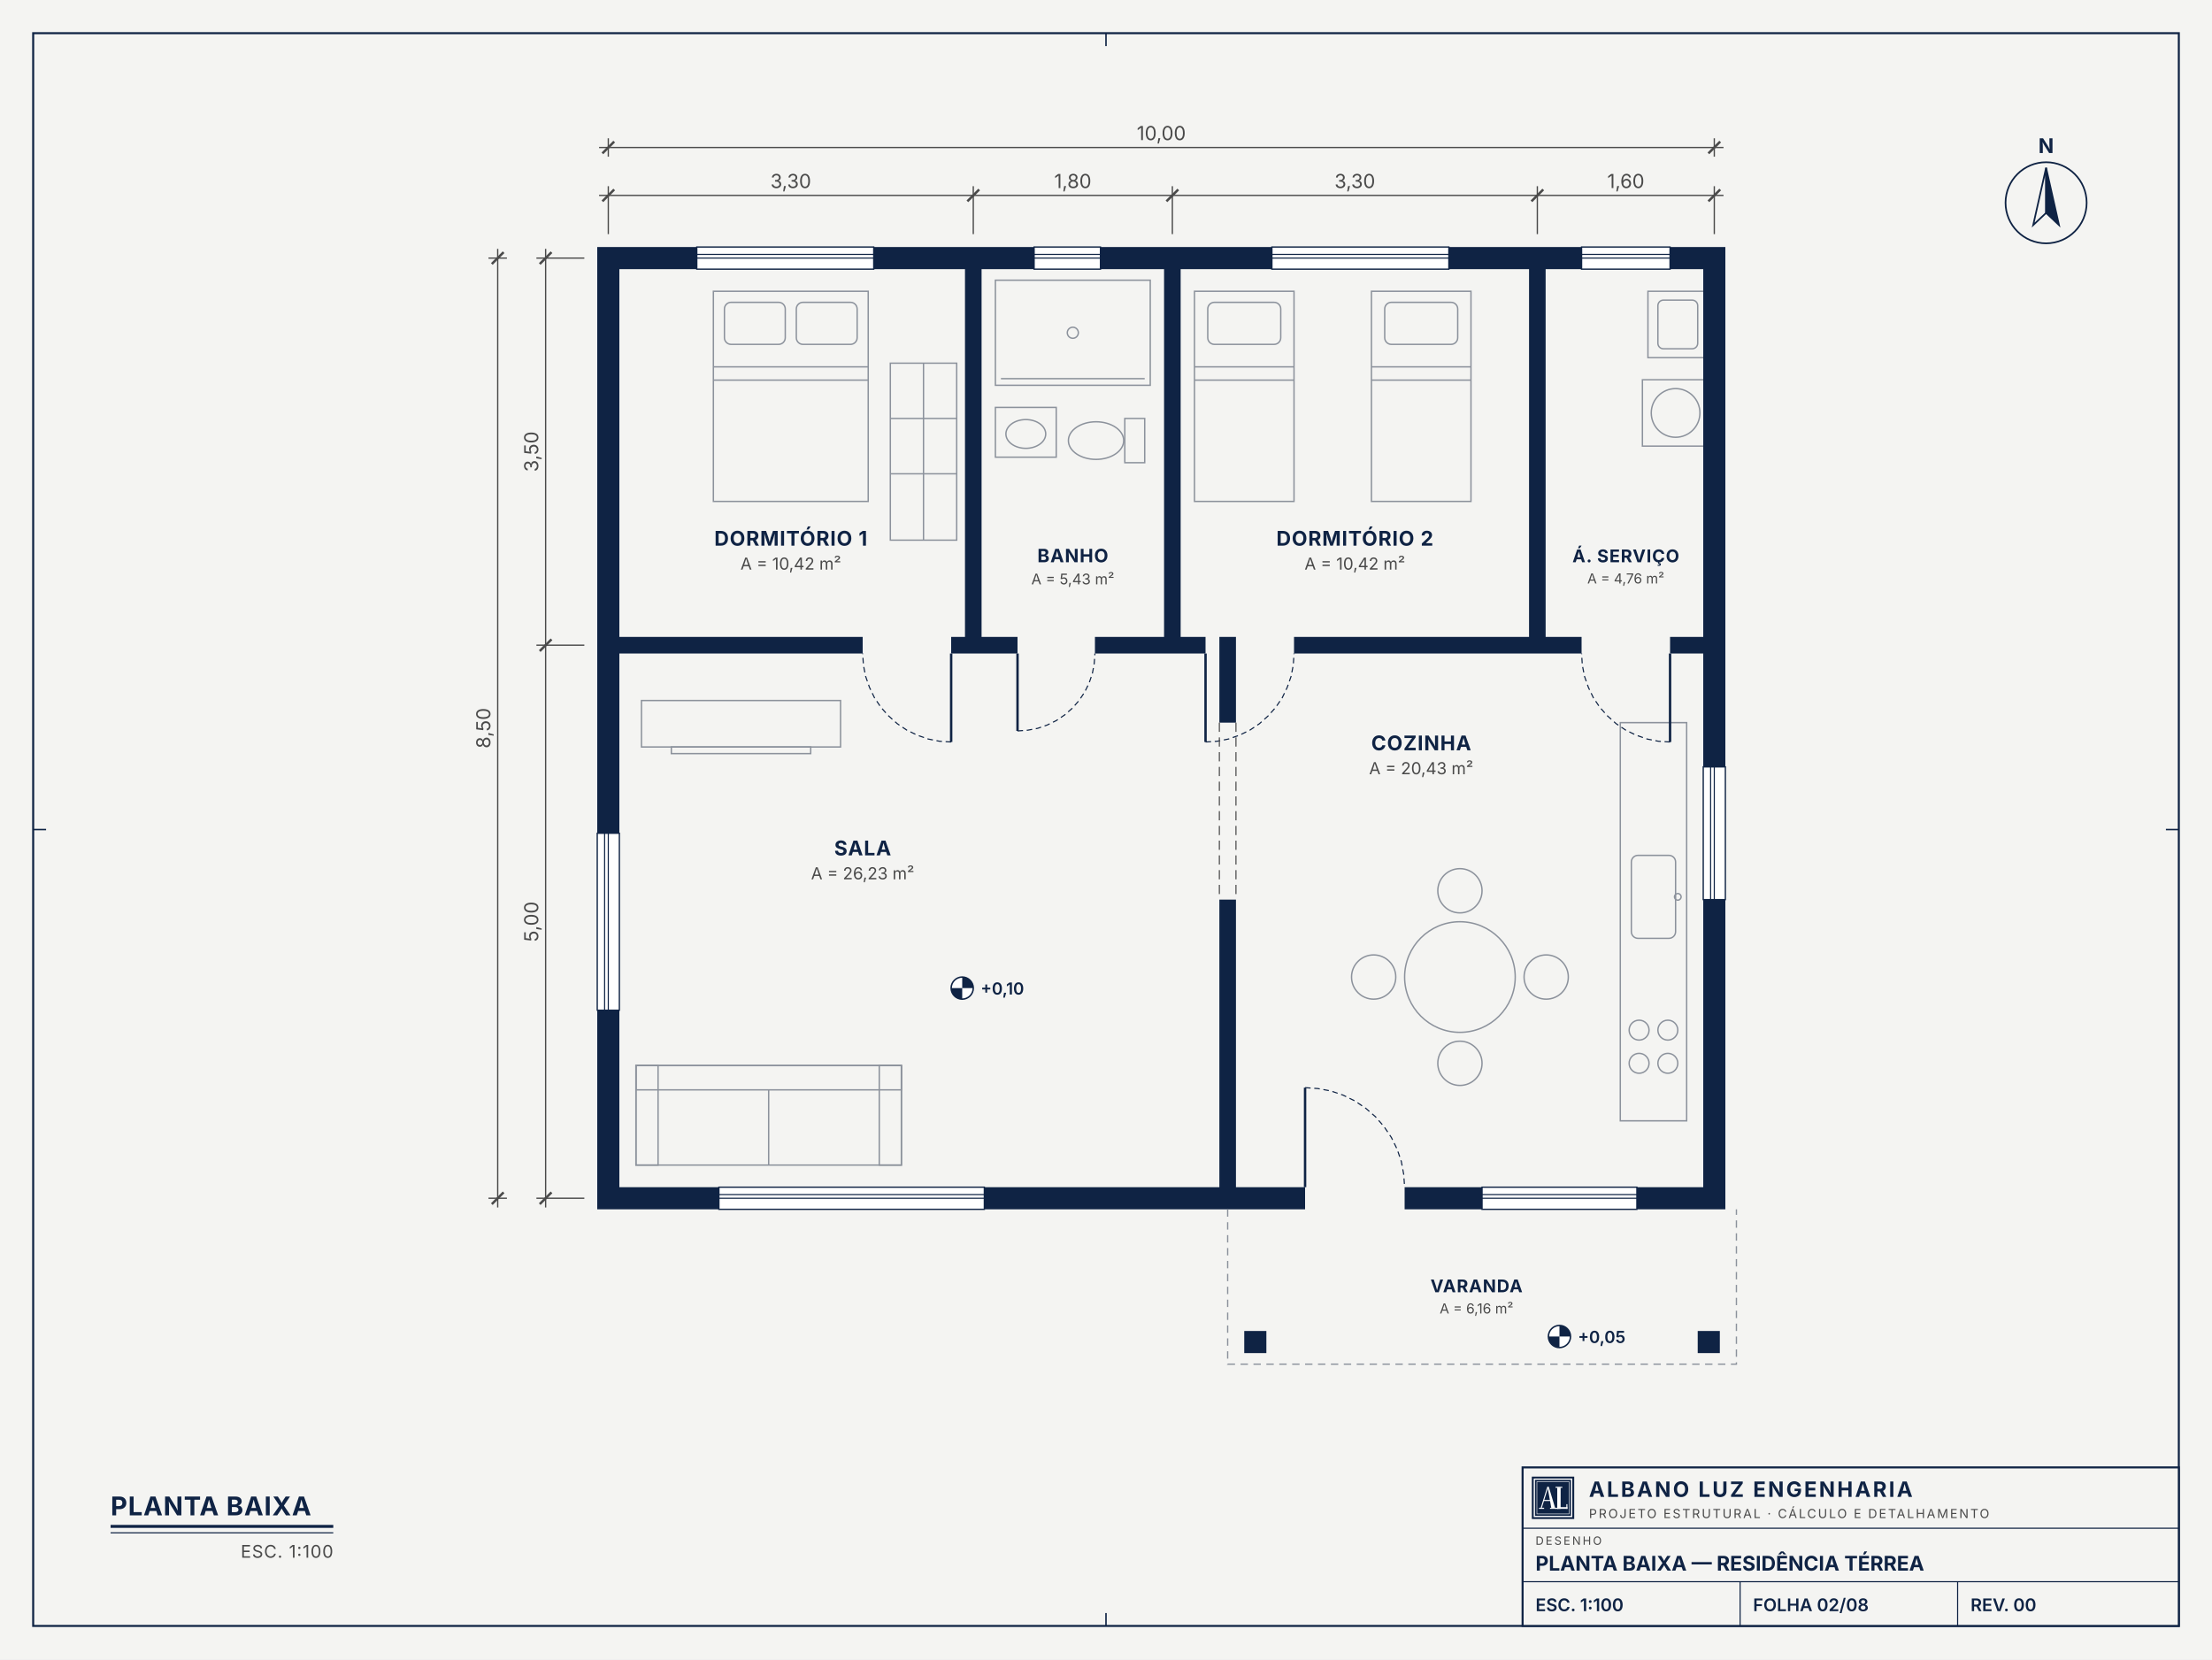
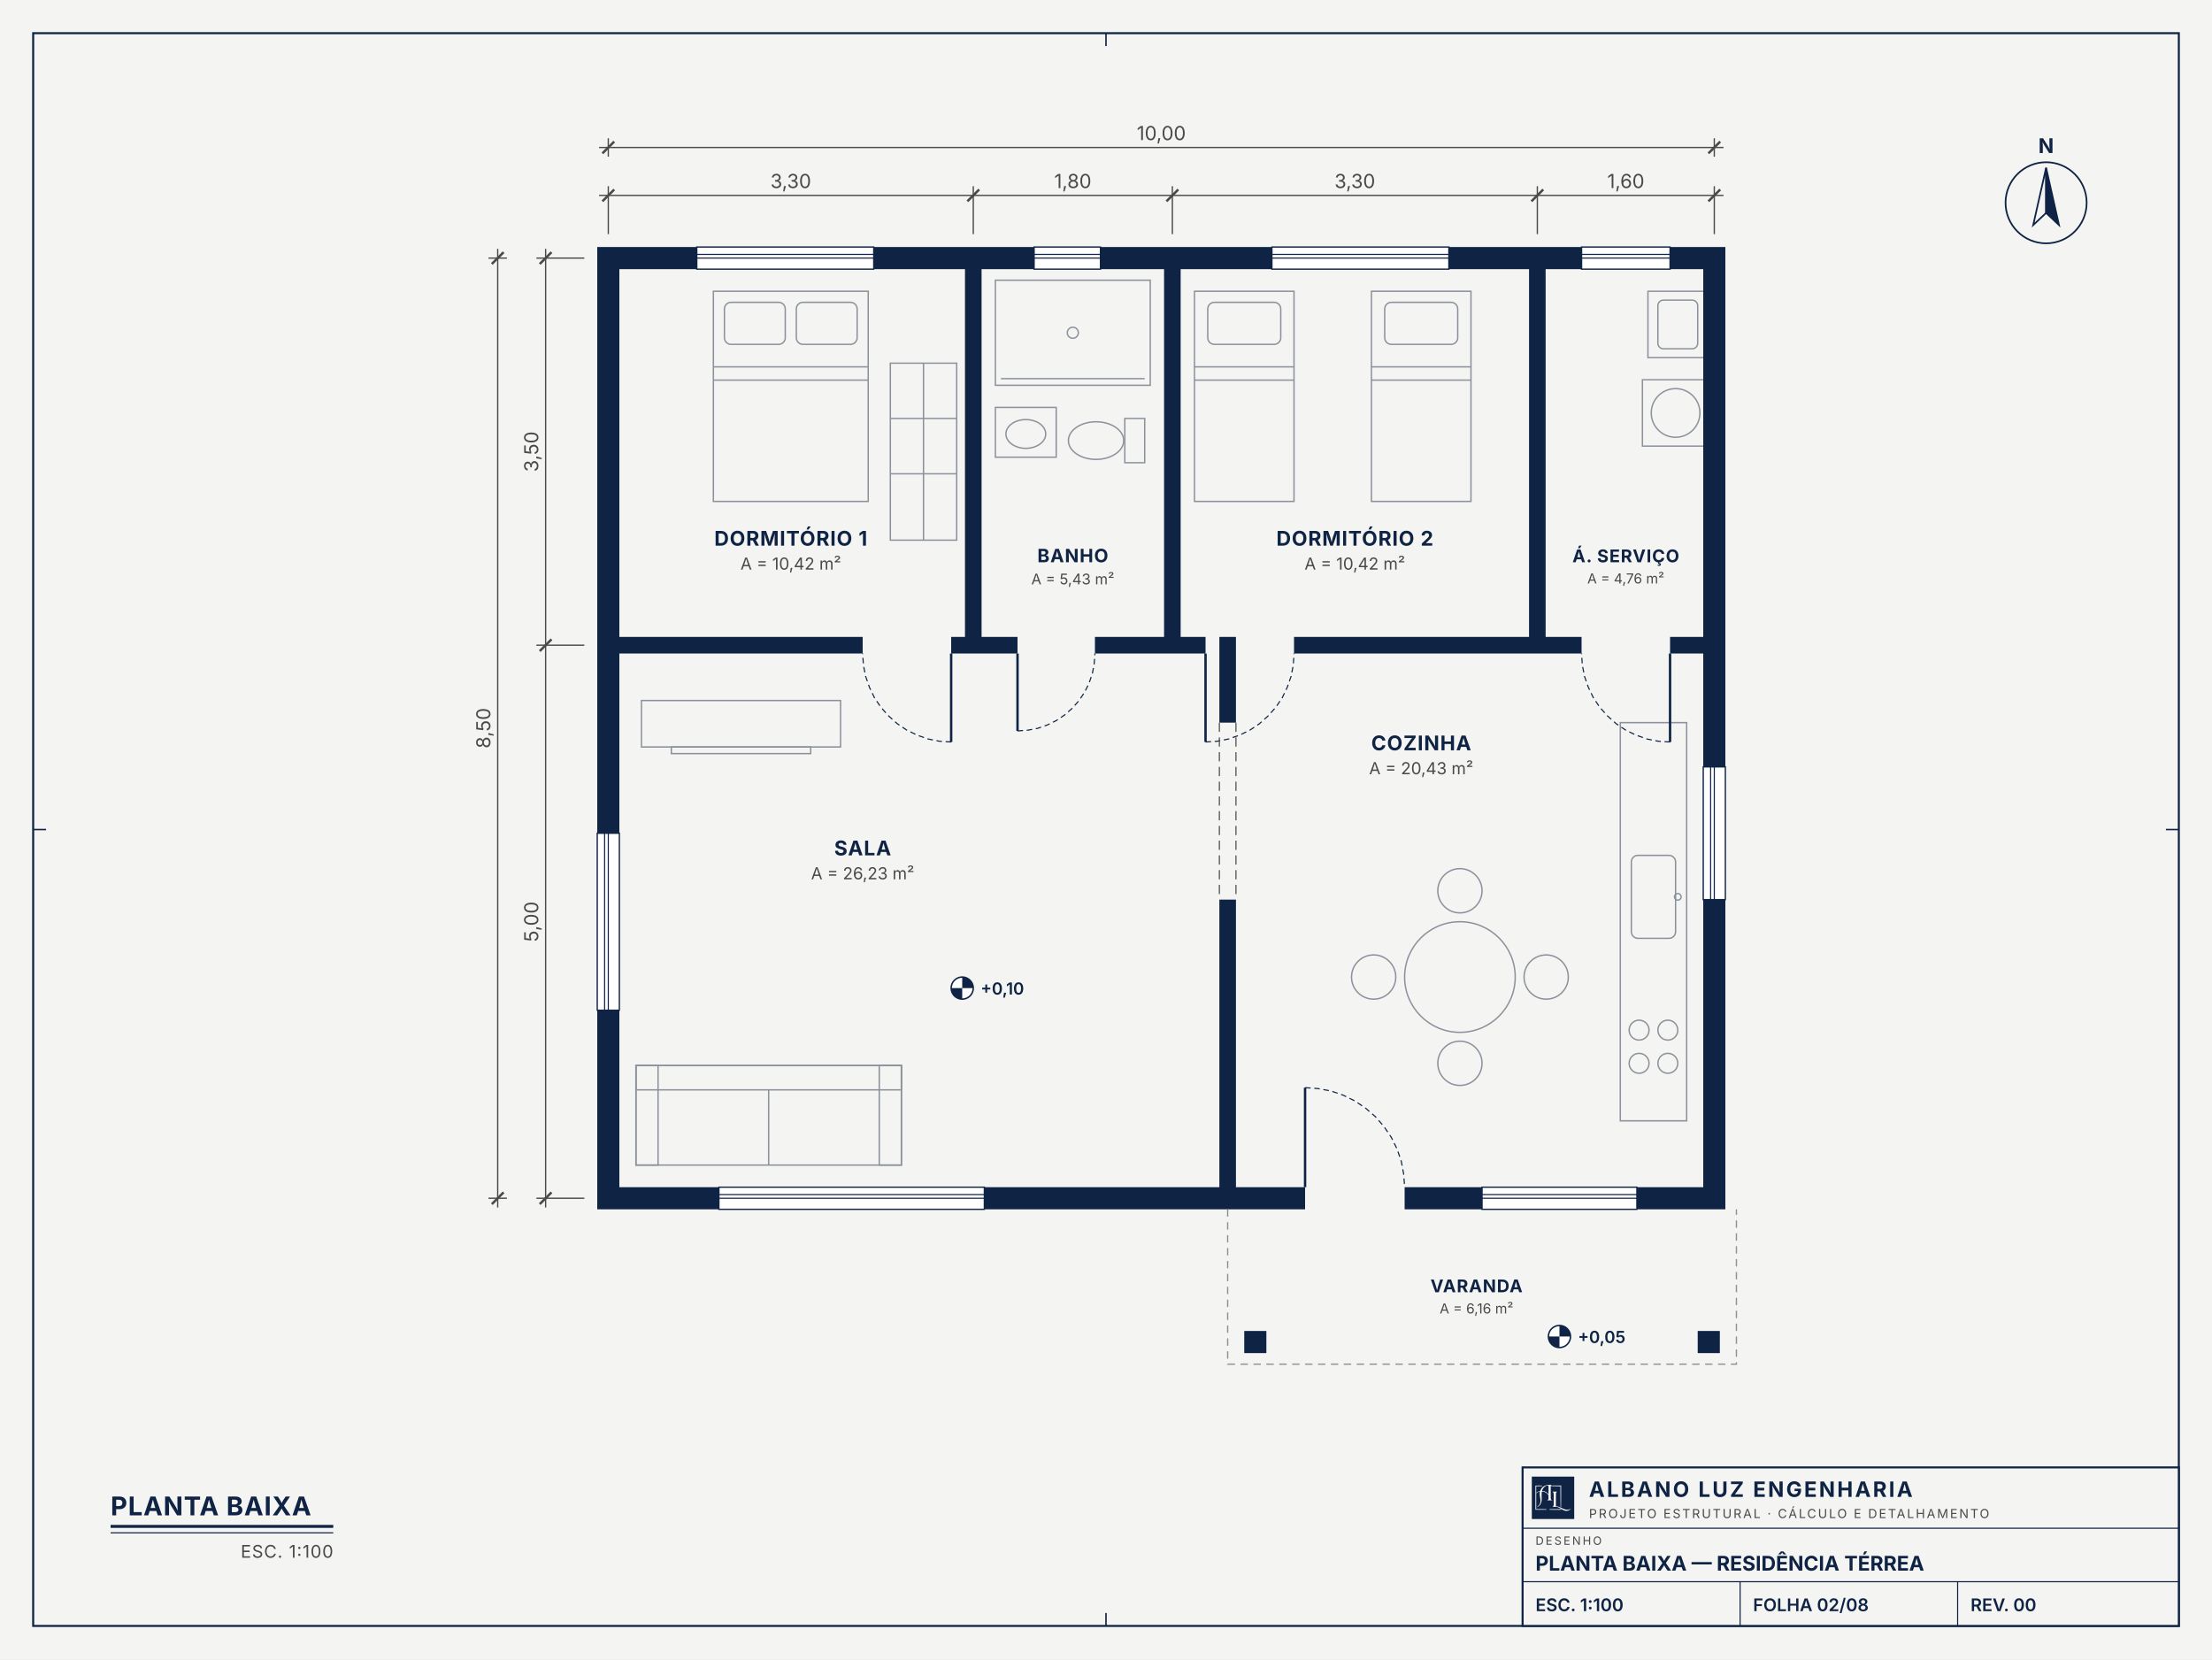
<svg xmlns="http://www.w3.org/2000/svg" width="1200" height="900" viewBox="0 0 1200 900" font-family="Inter, Arial, Helvetica, sans-serif">
  <style>text{stroke:none}.pw{fill:#0F2344}.pwl{fill:#B9BEC8}.jn{fill:#fff;stroke:#0F2344;stroke-width:.7}.jl{fill:none;stroke:#0F2344;stroke-width:.6}.pf{fill:none;stroke:#0F2344;stroke-width:1.3}.ar{fill:none;stroke:#0F2344;stroke-width:.6;stroke-dasharray:3 2}.vg{fill:none;stroke:#4A4A4A;stroke-width:.6;stroke-dasharray:5 3}.mb{fill:none;stroke:#8C929C;stroke-width:.75}.mbf{fill:#E9E9E6;stroke:#8C929C;stroke-width:.75}.pz{fill:none;stroke:#4A4A4A;stroke-width:.35;stroke-opacity:.35}.pn{fill:none;stroke:#8C929C;stroke-width:.7;stroke-dasharray:4 3}</style>
  <rect width="1200" height="900" fill="#F4F4F2" />
  <g class="mb">
    <g transform="translate(387 158)">
      <rect x="0" y="0" width="84" height="114" />
      <rect x="6" y="6" width="33" height="22.8" rx="3.6" />
      <rect x="45" y="6" width="33" height="22.8" rx="3.6" />
      <path d="M0 41L84 41" />
      <path d="M0 48.2L84 48.2" />
    </g>
    <g transform="translate(519 197) rotate(90)">
      <rect x="0" y="0" width="96" height="36" />
      <path d="M0 18L96 18" />
      <path d="M30 0L30 36" />
      <path d="M60 0L60 36" />
    </g>
    <g transform="translate(744 158)">
      <rect x="0" y="0" width="54" height="114" />
      <rect x="7.2" y="6" width="39.6" height="22.8" rx="3.6" />
      <path d="M0 41L54 41" />
      <path d="M0 48.2L54 48.2" />
    </g>
    <g transform="translate(648 158)">
      <rect x="0" y="0" width="54" height="114" />
      <rect x="7.2" y="6" width="39.6" height="22.8" rx="3.6" />
      <path d="M0 41L54 41" />
      <path d="M0 48.2L54 48.2" />
    </g>
    <g transform="translate(540 152)">
      <rect x="0" y="0" width="84" height="57" />
      <circle cx="42" cy="28.5" r="3" />
      <path d="M3 53.4L81 53.4" />
    </g>
    <g transform="translate(540 221)">
      <rect x="0" y="0" width="33" height="27" />
      <ellipse cx="16.5" cy="14.4" rx="10.8" ry="7.8" />
    </g>
    <g transform="translate(621 227) rotate(90)">
      <rect x="0" y="0" width="24" height="10.8" />
      <ellipse cx="12" cy="26.4" rx="10.2" ry="15" />
    </g>
    <g transform="translate(927 158) rotate(90)">
      <rect x="0" y="0" width="36" height="33" />
      <rect x="4.8" y="6" width="26.4" height="21.6" rx="3" />
      <rect x="48" y="0" width="36" height="36" />
      <circle cx="66" cy="18" r="13.2" />
    </g>
    <g transform="translate(345 578)">
      <rect x="0" y="0" width="144" height="54" />
      <rect x="0" y="0" width="144" height="13.2" />
      <rect x="0" y="0" width="12" height="54" />
      <rect x="132" y="0" width="12" height="54" />
      <path d="M72 13.2L72 54" />
    </g>
    <g transform="translate(348 380)">
      <rect x="0" y="0" width="108" height="25.2" />
      <rect x="16.2" y="25.2" width="75.6" height="3.6" />
    </g>
    <g transform="translate(915 392) rotate(90)">
      <rect x="0" y="0" width="216" height="36" />
      <rect x="72" y="6" width="45" height="24" rx="3.6" />
      <circle cx="94.5" cy="4.8" r="1.8" />
      <circle cx="166.8" cy="10.2" r="5.4" />
      <circle cx="184.8" cy="10.2" r="5.4" />
      <circle cx="166.8" cy="25.8" r="5.4" />
      <circle cx="184.8" cy="25.8" r="5.4" />
    </g>
    <g transform="translate(792 530)">
      <circle cx="0" cy="0" r="30" />
      <circle cx="46.8" cy="0" r="12" />
      <circle cx="0" cy="46.8" r="12" />
      <circle cx="-46.8" cy="0" r="12" />
      <circle cx="0" cy="-46.8" r="12" />
    </g>
  </g>
  <path d="M324 134H378V146H324ZM474 134H561V146H474ZM597 134H690V146H597ZM786 134H858V146H786ZM906 134H936V146H906ZM324 644H390V656H324ZM534 644H708V656H534ZM762 644H804V656H762ZM888 644H936V656H888ZM324 134H336V452H324ZM324 548H336V656H324ZM924 134H936V416H924ZM924 488H936V656H924ZM325.5 345.5H468V354.5H325.5ZM516 345.5H552V354.5H516ZM594 345.5H654V354.5H594ZM702 345.5H858V354.5H702ZM906 345.5H934.5V354.5H906ZM523.5 135.5H532.5V354.5H523.5ZM631.5 135.5H640.5V354.5H631.5ZM829.5 135.5H838.5V354.5H829.5ZM661.5 345.5H670.5V392H661.5ZM661.5 488H670.5V654.5H661.5Z" class="pw" />
  <path d="M378 134L474 134L474 146L378 146Z" class="jn" />
  <path d="M378 140L474 140M378 138L474 138" class="jl" />
  <path d="M561 134L597 134L597 146L561 146Z" class="jn" />
  <path d="M561 140L597 140M561 138L597 138" class="jl" />
  <path d="M690 134L786 134L786 146L690 146Z" class="jn" />
  <path d="M690 140L786 140M690 138L786 138" class="jl" />
  <path d="M858 134L906 134L906 146L858 146Z" class="jn" />
  <path d="M858 140L906 140M858 138L906 138" class="jl" />
  <path d="M390 644L534 644L534 656L390 656Z" class="jn" />
  <path d="M390 650L534 650M390 648L534 648" class="jl" />
  <path d="M708 644L708 590" class="pf" />
  <path d="M708 590L715 590.5L722 591.8L728.7 594.1L735 597.2L740.9 601.2L746.2 605.8L750.8 611.1L754.8 617L757.9 623.3L760.2 630L761.5 637L762 644" class="ar" />
  <path d="M804 644L888 644L888 656L804 656Z" class="jn" />
  <path d="M804 650L888 650M804 648L888 648" class="jl" />
  <path d="M324 452L324 548L336 548L336 452Z" class="jn" />
  <path d="M330 452L330 548M328 452L328 548" class="jl" />
  <path d="M924 416L924 488L936 488L936 416Z" class="jn" />
  <path d="M930 416L930 488M928 416L928 488" class="jl" />
  <path d="M516 354.5L516 402.5" class="pf" />
  <path d="M516 402.5L509.7 402.1L503.6 400.9L497.6 398.8L492 396.1L486.8 392.6L482.1 388.4L477.9 383.7L474.4 378.5L471.7 372.9L469.6 366.9L468.4 360.8L468 354.5" class="ar" />
  <path d="M552 354.5L552 396.5" class="pf" />
  <path d="M552 396.5L557.5 396.1L562.9 395.1L568.1 393.3L573 390.9L577.6 387.8L581.7 384.2L585.3 380.1L588.4 375.5L590.8 370.6L592.6 365.4L593.6 360L594 354.5" class="ar" />
  <path d="M654 354.5L654 402.5" class="pf" />
  <path d="M654 402.5L660.3 402.1L666.4 400.9L672.4 398.8L678 396.1L683.2 392.6L687.9 388.4L692.1 383.7L695.6 378.5L698.3 372.9L700.4 366.9L701.6 360.8L702 354.5" class="ar" />
  <path d="M906 354.5L906 402.5" class="pf" />
  <path d="M906 402.5L899.7 402.1L893.6 400.9L887.6 398.8L882 396.1L876.8 392.6L872.1 388.4L867.9 383.7L864.4 378.5L861.7 372.9L859.6 366.9L858.4 360.8L858 354.5" class="ar" />
  <path d="M661.5 392L661.5 488M670.5 392L670.5 488" class="vg" />
  <path d="M666 656L666 740L942 740L942 656" class="pn" />
  <rect x="675" y="722" width="12" height="12" fill="#0F2344" />
  <rect x="921" y="722" width="12" height="12" fill="#0F2344" />
  <text x="429" y="296" font-size="11" font-weight="700" text-anchor="middle" fill="#0F2344" letter-spacing="0.4">DORMITÓRIO 1</text>
  <text x="429" y="309" font-size="9" text-anchor="middle" fill="#4A4A4A">A = 10,42 m²</text>
  <text x="582" y="305" font-size="10" font-weight="700" text-anchor="middle" fill="#0F2344" letter-spacing="0.4">BANHO</text>
  <text x="582" y="317" font-size="8" text-anchor="middle" fill="#4A4A4A">A = 5,43 m²</text>
  <text x="735" y="296" font-size="11" font-weight="700" text-anchor="middle" fill="#0F2344" letter-spacing="0.4">DORMITÓRIO 2</text>
  <text x="735" y="309" font-size="9" text-anchor="middle" fill="#4A4A4A">A = 10,42 m²</text>
  <text x="882" y="305" font-size="9.5" font-weight="700" text-anchor="middle" fill="#0F2344" letter-spacing="0.4">Á. SERVIÇO</text>
  <text x="882" y="316.5" font-size="7.5" text-anchor="middle" fill="#4A4A4A">A = 4,76 m²</text>
  <text x="468" y="464" font-size="11" font-weight="700" text-anchor="middle" fill="#0F2344" letter-spacing="0.4">SALA</text>
  <text x="468" y="477" font-size="9" text-anchor="middle" fill="#4A4A4A">A = 26,23 m²</text>
  <text x="771" y="407" font-size="11" font-weight="700" text-anchor="middle" fill="#0F2344" letter-spacing="0.4">COZINHA</text>
  <text x="771" y="420" font-size="9" text-anchor="middle" fill="#4A4A4A">A = 20,43 m²</text>
  <text x="801" y="701" font-size="9.5" font-weight="700" text-anchor="middle" fill="#0F2344" letter-spacing="0.4">VARANDA</text>
  <text x="801" y="712.5" font-size="7.5" text-anchor="middle" fill="#4A4A4A">A = 6,16 m²</text>
  <g stroke="#4A4A4A" stroke-width="0.7">
    <line x1="325" y1="106" x2="935" y2="106" />
    <line x1="326.8" y1="109.2" x2="333.2" y2="102.8" stroke-width="1.3" />
    <line x1="330" y1="127" x2="330" y2="101" />
    <line x1="524.8" y1="109.2" x2="531.2" y2="102.8" stroke-width="1.3" />
    <line x1="528" y1="127" x2="528" y2="101" />
    <line x1="632.8" y1="109.2" x2="639.2" y2="102.8" stroke-width="1.3" />
    <line x1="636" y1="127" x2="636" y2="101" />
    <line x1="830.8" y1="109.2" x2="837.2" y2="102.8" stroke-width="1.3" />
    <line x1="834" y1="127" x2="834" y2="101" />
    <line x1="926.8" y1="109.2" x2="933.2" y2="102.8" stroke-width="1.3" />
    <line x1="930" y1="127" x2="930" y2="101" />
  </g>
  <text x="429" y="102" font-size="10.5" text-anchor="middle" fill="#4A4A4A" style="stroke:#F4F4F2;stroke-width:3px;paint-order:stroke;stroke-linejoin:round">3,30</text>
  <text x="582" y="102" font-size="10.5" text-anchor="middle" fill="#4A4A4A" style="stroke:#F4F4F2;stroke-width:3px;paint-order:stroke;stroke-linejoin:round">1,80</text>
  <text x="735" y="102" font-size="10.5" text-anchor="middle" fill="#4A4A4A" style="stroke:#F4F4F2;stroke-width:3px;paint-order:stroke;stroke-linejoin:round">3,30</text>
  <text x="882" y="102" font-size="10.5" text-anchor="middle" fill="#4A4A4A" style="stroke:#F4F4F2;stroke-width:3px;paint-order:stroke;stroke-linejoin:round">1,60</text>
  <g stroke="#4A4A4A" stroke-width="0.7">
    <line x1="325" y1="80" x2="935" y2="80" />
    <line x1="326.8" y1="83.2" x2="333.2" y2="76.8" stroke-width="1.3" />
    <line x1="330" y1="75" x2="330" y2="85" />
    <line x1="926.8" y1="83.2" x2="933.2" y2="76.8" stroke-width="1.3" />
    <line x1="930" y1="75" x2="930" y2="85" />
  </g>
  <text x="630" y="76" font-size="10.5" text-anchor="middle" fill="#4A4A4A" style="stroke:#F4F4F2;stroke-width:3px;paint-order:stroke;stroke-linejoin:round">10,00</text>
  <g stroke="#4A4A4A" stroke-width="0.7">
    <line x1="296" y1="135" x2="296" y2="655" />
    <line x1="292.8" y1="143.2" x2="299.2" y2="136.8" stroke-width="1.3" />
    <line x1="317" y1="140" x2="291" y2="140" />
    <line x1="292.8" y1="353.2" x2="299.2" y2="346.8" stroke-width="1.3" />
    <line x1="317" y1="350" x2="291" y2="350" />
    <line x1="292.8" y1="653.2" x2="299.2" y2="646.8" stroke-width="1.3" />
    <line x1="317" y1="650" x2="291" y2="650" />
  </g>
  <text x="292" y="245" font-size="10.5" text-anchor="middle" fill="#4A4A4A" style="stroke:#F4F4F2;stroke-width:3px;paint-order:stroke;stroke-linejoin:round" transform="rotate(-90 292 245)">3,50</text>
  <text x="292" y="500" font-size="10.5" text-anchor="middle" fill="#4A4A4A" style="stroke:#F4F4F2;stroke-width:3px;paint-order:stroke;stroke-linejoin:round" transform="rotate(-90 292 500)">5,00</text>
  <g stroke="#4A4A4A" stroke-width="0.7">
    <line x1="270" y1="135" x2="270" y2="655" />
    <line x1="266.8" y1="143.2" x2="273.2" y2="136.8" stroke-width="1.3" />
    <line x1="265" y1="140" x2="275" y2="140" />
    <line x1="266.8" y1="653.2" x2="273.2" y2="646.8" stroke-width="1.3" />
    <line x1="265" y1="650" x2="275" y2="650" />
  </g>
  <text x="266" y="395" font-size="10.5" text-anchor="middle" fill="#4A4A4A" style="stroke:#F4F4F2;stroke-width:3px;paint-order:stroke;stroke-linejoin:round" transform="rotate(-90 266 395)">8,50</text>
  <circle cx="522" cy="536" r="6" fill="#fff" stroke="#0F2344" stroke-width="0.8" />
  <path d="M522 536L528 536A6 6 0 0 0 522 530ZM522 536L516 536A6 6 0 0 0 522 542Z" fill="#0F2344" />
  <text x="532" y="539.5" font-size="9" font-weight="600" fill="#0F2344">+0,10</text>
  <circle cx="846" cy="725" r="6" fill="#fff" stroke="#0F2344" stroke-width="0.8" />
  <path d="M846 725L852 725A6 6 0 0 0 846 719ZM846 725L840 725A6 6 0 0 0 846 731Z" fill="#0F2344" />
  <text x="856" y="728.5" font-size="9" font-weight="600" fill="#0F2344">+0,05</text>
  <g stroke="#0F2344" stroke-width="0.9" fill="none">
    <circle cx="1110" cy="110" r="22" />
    <polygon points="1110,91 1117,122.1 1110,115.5" fill="#0F2344" />
    <polygon points="1110,91 1103,122.1 1110,115.5" />
    <text x="1110" y="83" font-size="11" font-weight="700" text-anchor="middle" fill="#0F2344">N</text>
  </g>
  <text x="60" y="822" font-size="14" font-weight="700" fill="#0F2344" letter-spacing="0.4">PLANTA BAIXA</text>
  <line x1="60" y1="828" x2="180.8" y2="828" stroke="#0F2344" stroke-width="1.6" />
  <line x1="60" y1="831.5" x2="180.8" y2="831.5" stroke="#0F2344" stroke-width="0.6" />
  <text x="180.8" y="845" font-size="9.5" text-anchor="end" fill="#4A4A4A" letter-spacing="0.4">ESC. 1:100</text>
  <rect x="18" y="18" width="1164" height="864" fill="none" stroke="#0F2344" stroke-width="1.1" />
  <g stroke="#0F2344" stroke-width="0.8">
    <line x1="600" y1="18" x2="600" y2="25" />
    <line x1="600" y1="882" x2="600" y2="875" />
    <line x1="18" y1="450" x2="25" y2="450" />
    <line x1="1182" y1="450" x2="1175" y2="450" />
  </g>
  <rect x="826" y="796" width="356" height="86" fill="#F4F4F2" stroke="#0F2344" stroke-width="1.1" />
  <g stroke="#0F2344" stroke-width="0.6">
    <line x1="826" y1="829" x2="1182" y2="829" />
    <line x1="826" y1="858" x2="1182" y2="858" />
    <line x1="944" y1="858" x2="944" y2="882" />
    <line x1="1062" y1="858" x2="1062" y2="882" />
  </g>
-   <g transform="translate(831 801) scale(0.23)">
-     <rect width="100" height="100" fill="#0F2344" />
-     <g fill="none" stroke="#fff">
-       <rect x="6" y="6" width="88" height="88" stroke-width="3" />
-       <rect x="12" y="12" width="76" height="76" stroke-width="1.2" />
-     </g>
-     <g fill="#fff">
-       <polygon points="36.5,24 39,24 23.5,74 21,74" />
-       <polygon points="37,24 40,24 55,74 46,74" />
-       <rect x="28" y="55" width="16" height="2.5" />
-       <rect x="17" y="73.5" width="12" height="2.5" />
-       <rect x="43" y="73.5" width="15" height="2.5" />
-       <rect x="60" y="26" width="8" height="50" />
-       <rect x="56" y="24" width="16" height="2.5" />
-       <rect x="56" y="73.5" width="6" height="2.5" />
-       <rect x="60" y="72" width="24" height="4" />
-       <rect x="81.5" y="65" width="2.5" height="11" />
-     </g>
-   </g>
+   <rect x="831" y="801" width="23" height="23" fill="#0F2344" />
+   <path transform="translate(832.6 805.2) scale(0.04495) translate(-28 -41)" fill="#fff" fill-rule="evenodd" d="M 190 47.98 C 145.76 51.26, 112.35 74.81, 96.45 113.94 L 93.41 121.43 87.95 122.54 C 73.81 125.40, 62.13 130.88, 47.23 141.62 L 44.97 143.26 45.23 104.38 L 45.50 65.50 82.82 65.23 C 117.64 64.99, 120.12 64.85, 119.80 63.23 C 119.49 61.62, 116.58 61.48, 80.23 61.23 L 41 60.97 40.87 70.23 C 40.40 105.22, 40.17 337.04, 40.61 339.25 L 41.15 342 105.57 342 C 169.25 342, 170 341.97, 170 340.00 C 170 338.04, 169.16 338.01, 107.75 337.75 L 45.50 337.50 45.50 243.04 L 45.50 148.58 50.50 144.75 C 61.12 136.62, 87.99 125.65, 90.68 128.35 C 91.07 128.74, 90.82 131.63, 90.12 134.78 C 86.41 151.49, 87.56 177.16, 93.25 204.50 C 103.35 253.04, 92.59 289.70, 64.15 303.69 C 58.19 306.63, 56.80 308.65, 59.44 310.58 C 62.98 313.17, 77.68 304.37, 87.46 293.81 C 108.36 271.23, 114.97 238.52, 110.82 178.11 C 109.89 164.51, 109.89 157.75, 110.85 147.04 C 112.67 126.70, 112.32 127.42, 120.08 127.84 C 149.75 129.41, 179.22 146.57, 190.75 168.96 L 194 175.28 194 195.67 C 194 222.25, 192.83 225.31, 180.50 231.09 L 174.50 233.90 207.25 233.95 C 225.26 233.97, 240 233.81, 240 233.58 C 240 233.35, 237.84 232.44, 235.21 231.57 C 232.57 230.69, 228.74 228.35, 226.70 226.36 C 219.74 219.61, 219.86 221.25, 220.20 138.32 L 220.50 64.50 222.84 59.73 C 224.52 56.32, 226.49 54.20, 229.77 52.28 C 234.19 49.69, 234.26 49.58, 231.83 48.93 C 227.50 47.77, 200.98 47.17, 190 47.98 M 34.46 56.25 C 34.20 56.93, 34.10 122.75, 34.24 202.50 L 34.50 347.50 102.25 347.75 C 169.49 348.01, 170 347.99, 170 346.00 C 170 344.01, 169.40 344, 104.50 344 L 39 344 39 202.09 L 39 60.18 43.75 59.58 C 46.36 59.25, 64.12 59.08, 83.23 59.21 C 117.83 59.43, 121.43 59.12, 119.55 56.08 C 118.51 54.41, 35.10 54.57, 34.46 56.25 M 169.88 56.90 C 149.11 63.55, 130.08 82.77, 119.54 107.75 C 114.07 120.73, 113.85 120.18, 125 121.60 C 152.64 125.11, 172.20 135.23, 187.67 154.04 C 190.78 157.82, 193.70 160.68, 194.16 160.39 C 195.36 159.65, 195.21 70.41, 193.99 63.88 C 192.63 56.51, 190.57 54.98, 182.13 55.05 C 178.48 55.08, 172.97 55.91, 169.88 56.90 M 227.98 56.52 C 227.28 57.36, 226.95 58.29, 227.25 58.58 C 227.55 58.88, 247.98 59.14, 272.64 59.16 C 297.31 59.18, 323.23 59.45, 330.25 59.75 L 343 60.30 343 189.54 C 343 324.78, 342.86 320, 346.58 320 C 346.81 320, 347 260.37, 347 187.50 L 347 55 288.12 55 C 236.59 55, 229.08 55.19, 227.98 56.52 M 224.66 61.66 C 221.48 64.85, 223.46 64.98, 280.25 65.24 L 336.50 65.50 337 190.98 C 337.47 309.47, 337.59 316.49, 339.25 316.81 C 340.90 317.12, 341 310.51, 341 189.07 L 341 61 283.16 61 C 251.35 61, 225.03 61.30, 224.66 61.66 M 241 129.35 C 241 129.54, 243.24 131.09, 245.98 132.79 C 257.25 139.80, 257.22 139.53, 256.82 225.50 L 256.50 295.50 254 300.49 C 251.95 304.57, 250.55 305.93, 246.30 307.99 C 243.45 309.37, 241.09 310.83, 241.05 311.25 C 241.02 311.66, 252.58 312.00, 266.75 312.01 C 306.31 312.04, 306.18 311.99, 353.37 340.90 C 389.78 363.20, 413.34 366.75, 440.33 354.00 C 447.32 350.70, 461.66 340.04, 462.67 337.40 C 463.54 335.13, 462.22 334.49, 460.25 336.22 C 453.63 342.03, 439.13 346.81, 425.40 347.69 C 405.46 348.97, 388.01 343.90, 351.13 326.10 C 320.14 311.15, 309.86 307.71, 292.25 306.40 L 283 305.71 283 227.79 C 283 174.95, 283.35 148.49, 284.08 145.56 C 285.44 140.17, 289.98 134.55, 295.09 131.95 C 297.24 130.85, 299 129.74, 299 129.48 C 299 129.21, 285.95 129, 270 129 C 254.05 129, 241 129.15, 241 129.35 M 336.63 336.50 C 336.13 337.81, 327.80 338, 270.03 338 C 204.59 338, 204 338.01, 204 340.00 C 204 341.99, 204.50 342.01, 272.25 341.75 L 340.50 341.50 340.83 339.11 C 341.31 335.73, 337.77 333.53, 336.63 336.50 M 343 341.50 L 343 344 273.50 344 C 204.66 344, 204 344.01, 204 346 C 204 347.98, 204.66 348, 275.50 348 L 347 348 347 344.10 C 347 341.48, 346.48 340.01, 345.41 339.60 C 343.08 338.71, 343 338.77, 343 341.50" />
  <text x="862" y="812" font-size="11.5" font-weight="700" fill="#0F2344" letter-spacing="1.1">ALBANO LUZ ENGENHARIA</text>
  <text x="862" y="823.5" font-size="6.8" fill="#4A4A4A" letter-spacing="0.9">PROJETO ESTRUTURAL · CÁLCULO E DETALHAMENTO</text>
  <text x="833" y="838" font-size="6.2" fill="#4A4A4A" letter-spacing="1">DESENHO</text>
  <text x="833" y="852" font-size="11" font-weight="700" fill="#0F2344">PLANTA BAIXA — RESIDÊNCIA TÉRREA</text>
  <text x="833" y="874" font-size="9.5" font-weight="600" fill="#0F2344">ESC. 1:100</text>
  <text x="951" y="874" font-size="9.5" font-weight="600" fill="#0F2344">FOLHA 02/08</text>
  <text x="1069" y="874" font-size="9.5" font-weight="600" fill="#0F2344">REV. 00</text>
</svg>
